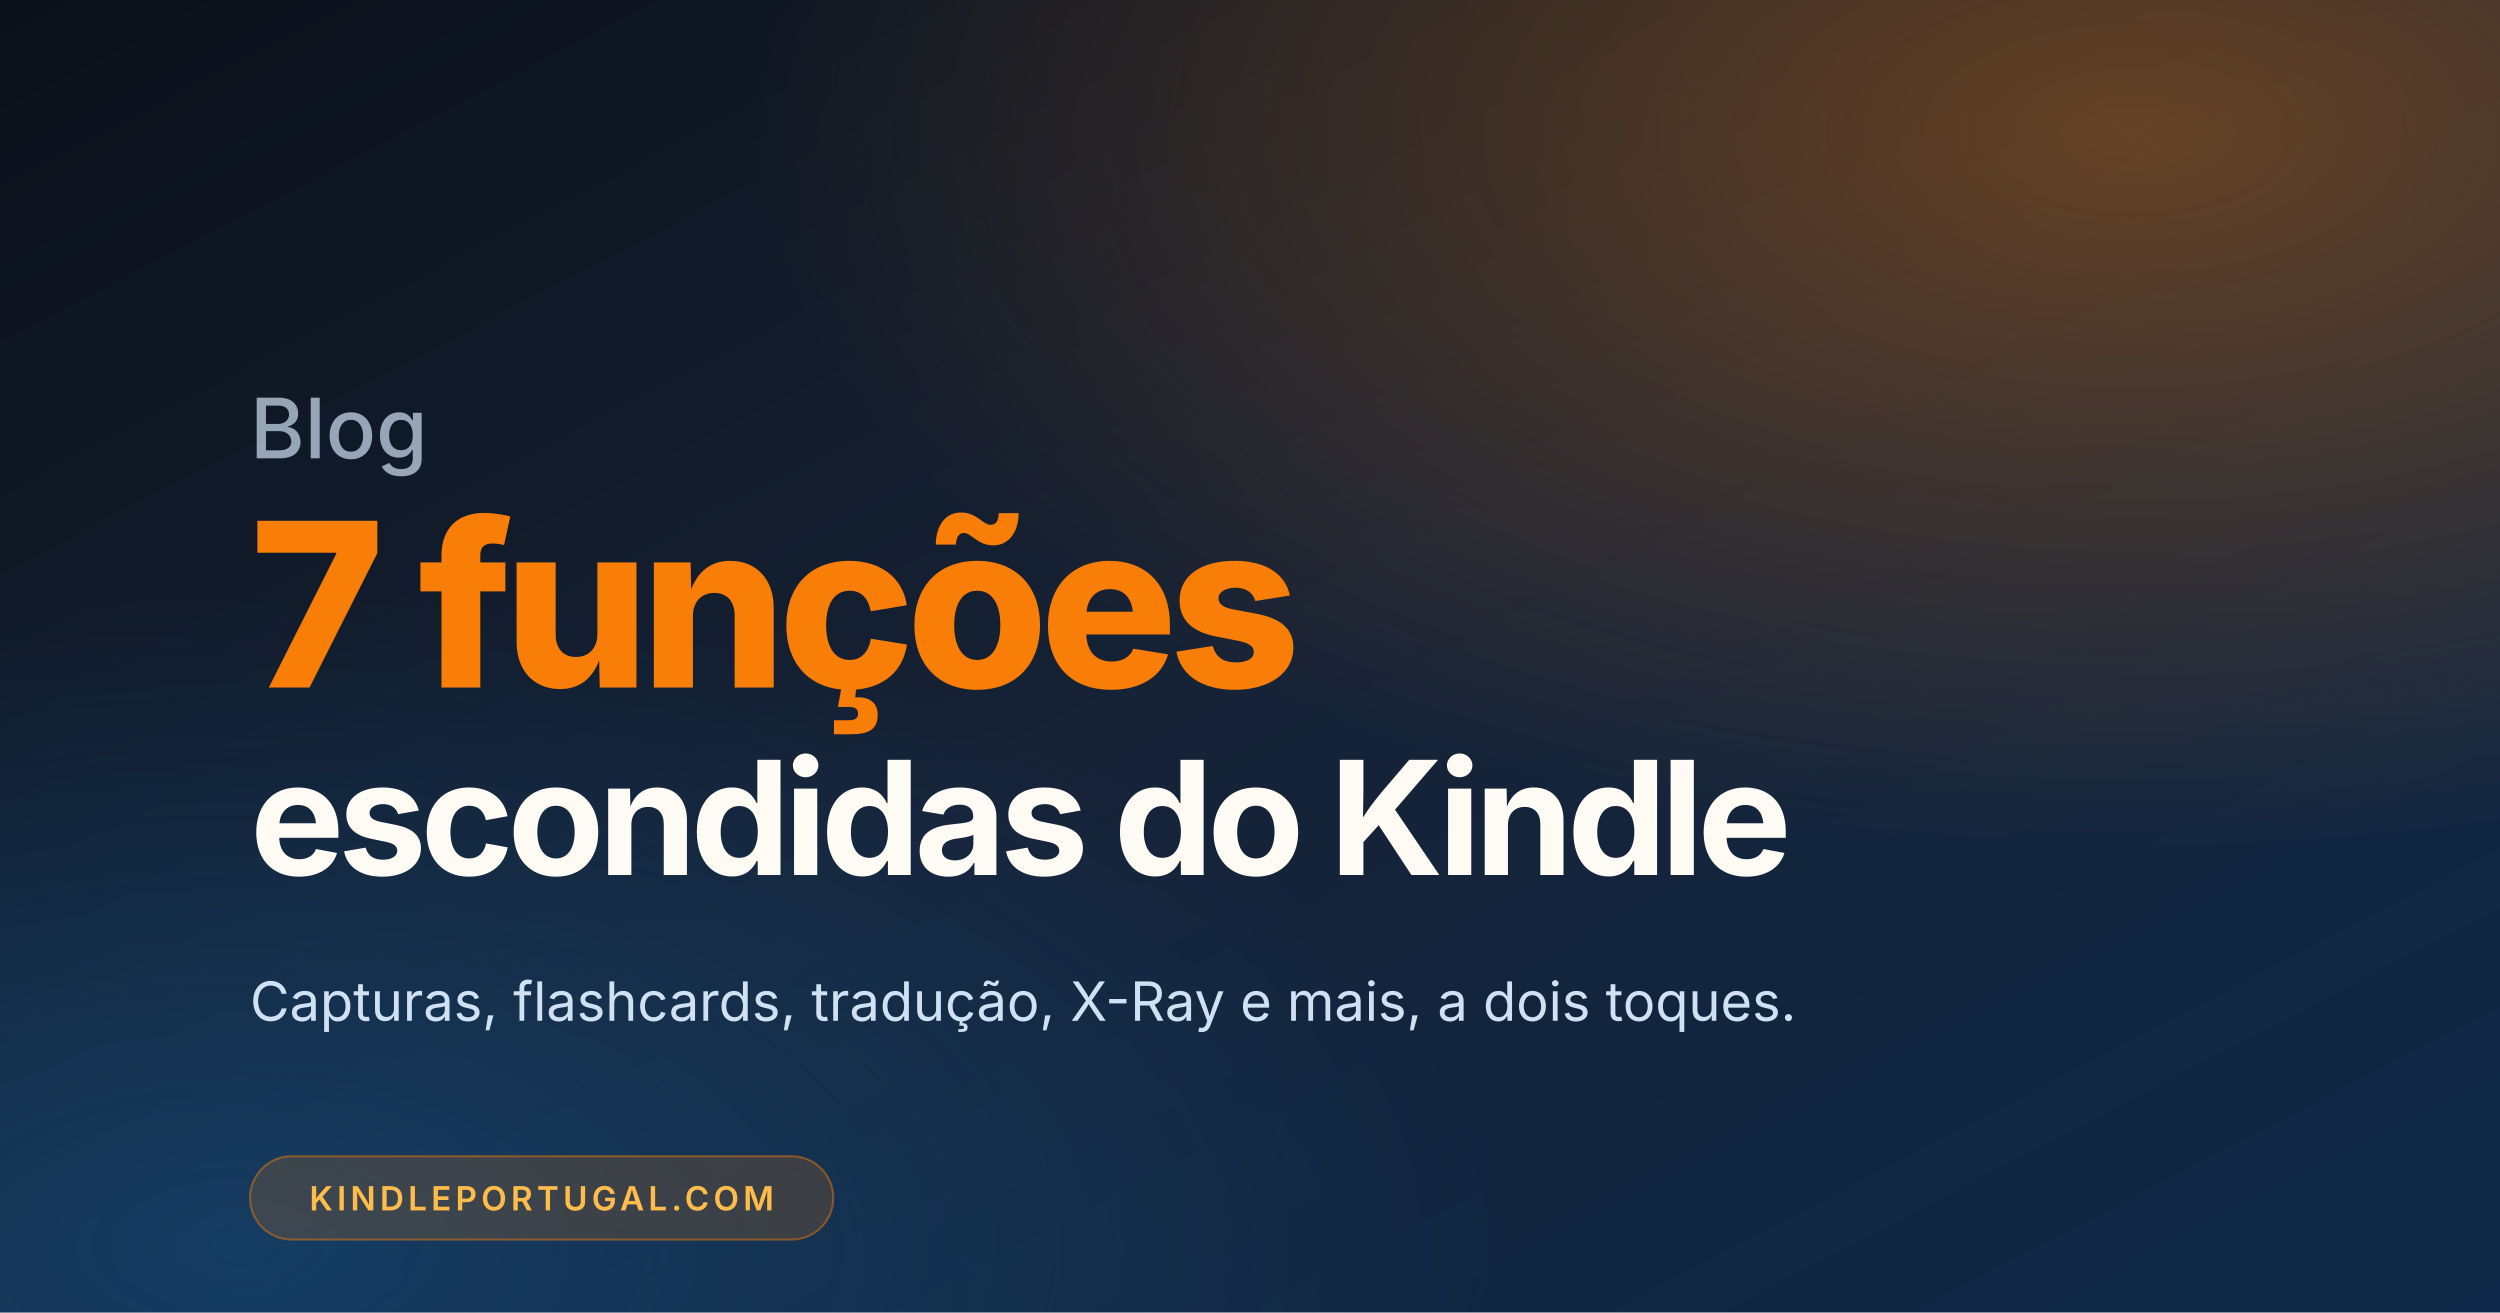
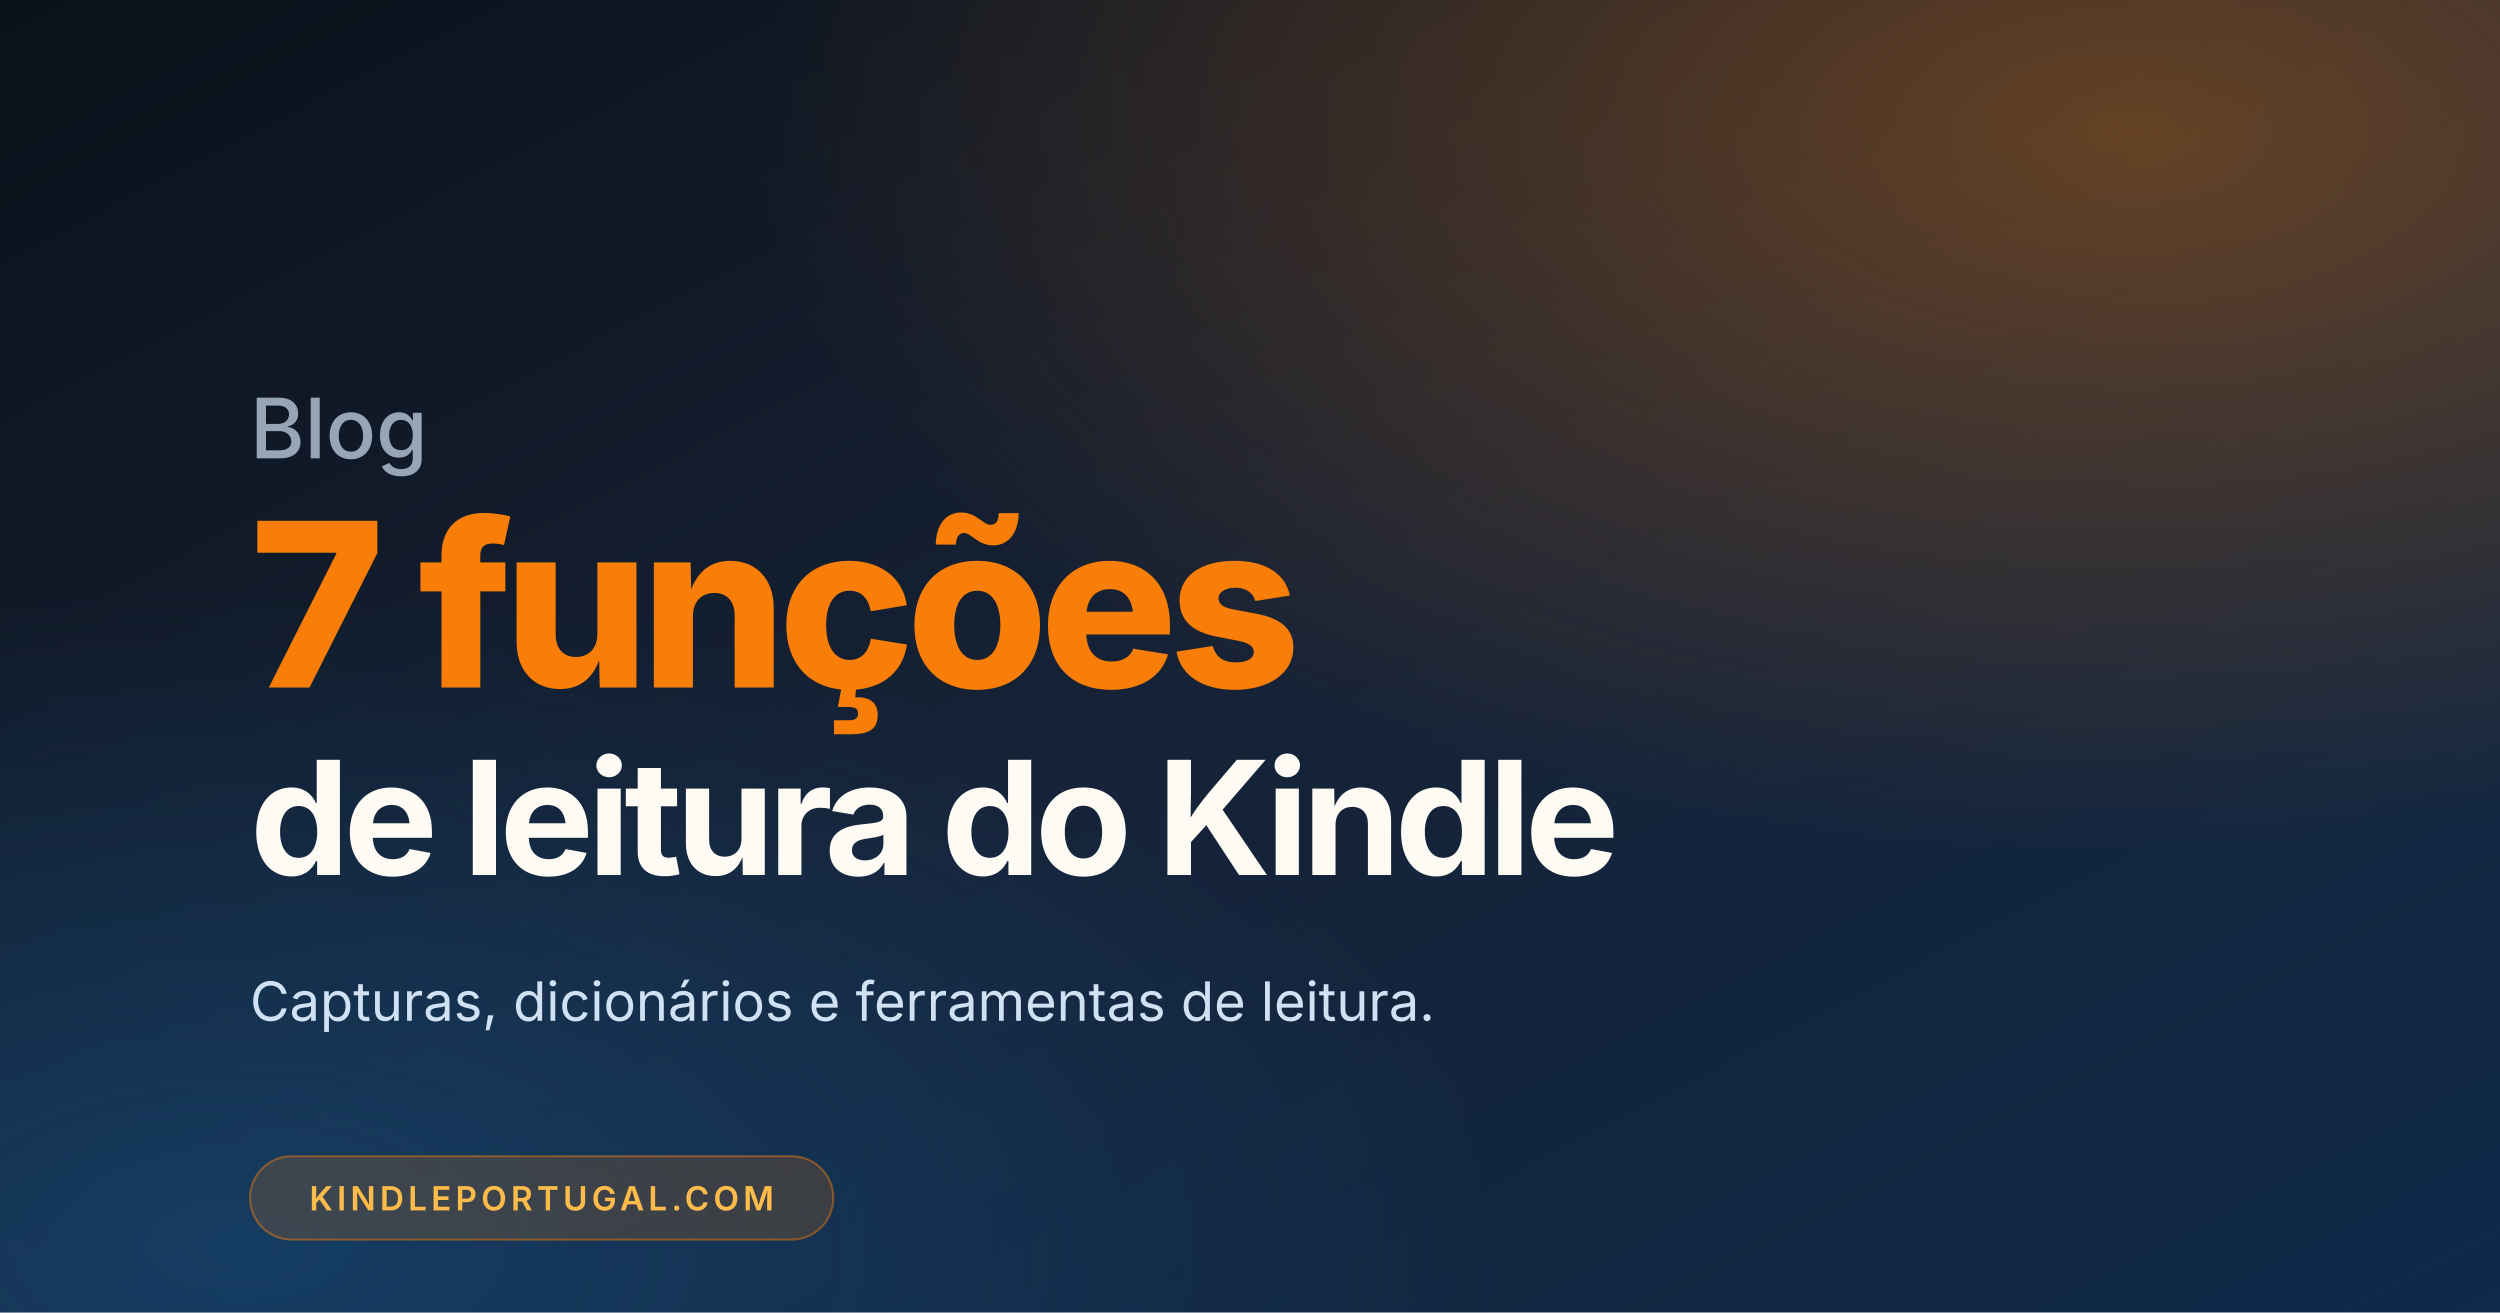
<svg xmlns="http://www.w3.org/2000/svg" width="1200" height="630" viewBox="0 0 1200 630">
  <defs>
    <linearGradient id="bg" x1="0" y1="0" x2="1" y2="1">
      <stop offset="0" stop-color="#0b111a" />
      <stop offset="0.5" stop-color="#162236" />
      <stop offset="1" stop-color="#0e2949" />
    </linearGradient>
    <radialGradient id="glow1" cx="0.85" cy="0.1" r="0.55">
      <stop offset="0" stop-color="#f97e07" stop-opacity="0.35" />
      <stop offset="1" stop-color="#f97e07" stop-opacity="0" />
    </radialGradient>
    <radialGradient id="glow2" cx="0.1" cy="0.95" r="0.5">
      <stop offset="0" stop-color="#146eb4" stop-opacity="0.35" />
      <stop offset="1" stop-color="#146eb4" stop-opacity="0" />
    </radialGradient>
  </defs>
  <rect width="1200" height="630" fill="url(#bg)" />
  <rect width="1200" height="630" fill="url(#glow1)" />
  <rect width="1200" height="630" fill="url(#glow2)" />
  <text x="120" y="220" font-family="'Bricolage Grotesque',Inter,Arial,sans-serif" font-size="40" font-weight="500" fill="#cfe1f3" opacity="0.7">Blog</text>
  <text x="120" y="330" font-family="'Bricolage Grotesque',Inter,Arial,sans-serif" font-size="110" font-weight="800" fill="#f97e07" letter-spacing="-4">7 funções</text>
-   <text x="120" y="420" font-family="'Bricolage Grotesque',Inter,Arial,sans-serif" font-size="76" font-weight="700" fill="#fefbf5" letter-spacing="-3">escondidas do Kindle</text>
-   <text x="120" y="490" font-family="'Bricolage Grotesque',Inter,Arial,sans-serif" font-size="26" font-weight="400" fill="#cfe1f3">Capturas, flashcards, tradução, X-Ray e mais, a dois toques.</text>
+   <text x="120" y="420" font-family="'Bricolage Grotesque',Inter,Arial,sans-serif" font-size="76" font-weight="700" fill="#fefbf5" letter-spacing="-3">de leitura do Kindle</text>
+   <text x="120" y="490" font-family="'Bricolage Grotesque',Inter,Arial,sans-serif" font-size="26" font-weight="400" fill="#cfe1f3">Capturas, dicionários e ferramentas de leitura.</text>
  <g transform="translate(120, 555)">
    <rect width="280" height="40" rx="20" fill="rgba(249,126,7,0.18)" stroke="rgba(249,126,7,0.45)" stroke-width="1" />
    <text x="140" y="26" text-anchor="middle" font-family="Inter,Arial,sans-serif" font-size="16" font-weight="600" fill="#ffbc4a" letter-spacing="2">KINDLEPORTUGAL.COM</text>
  </g>
</svg>
